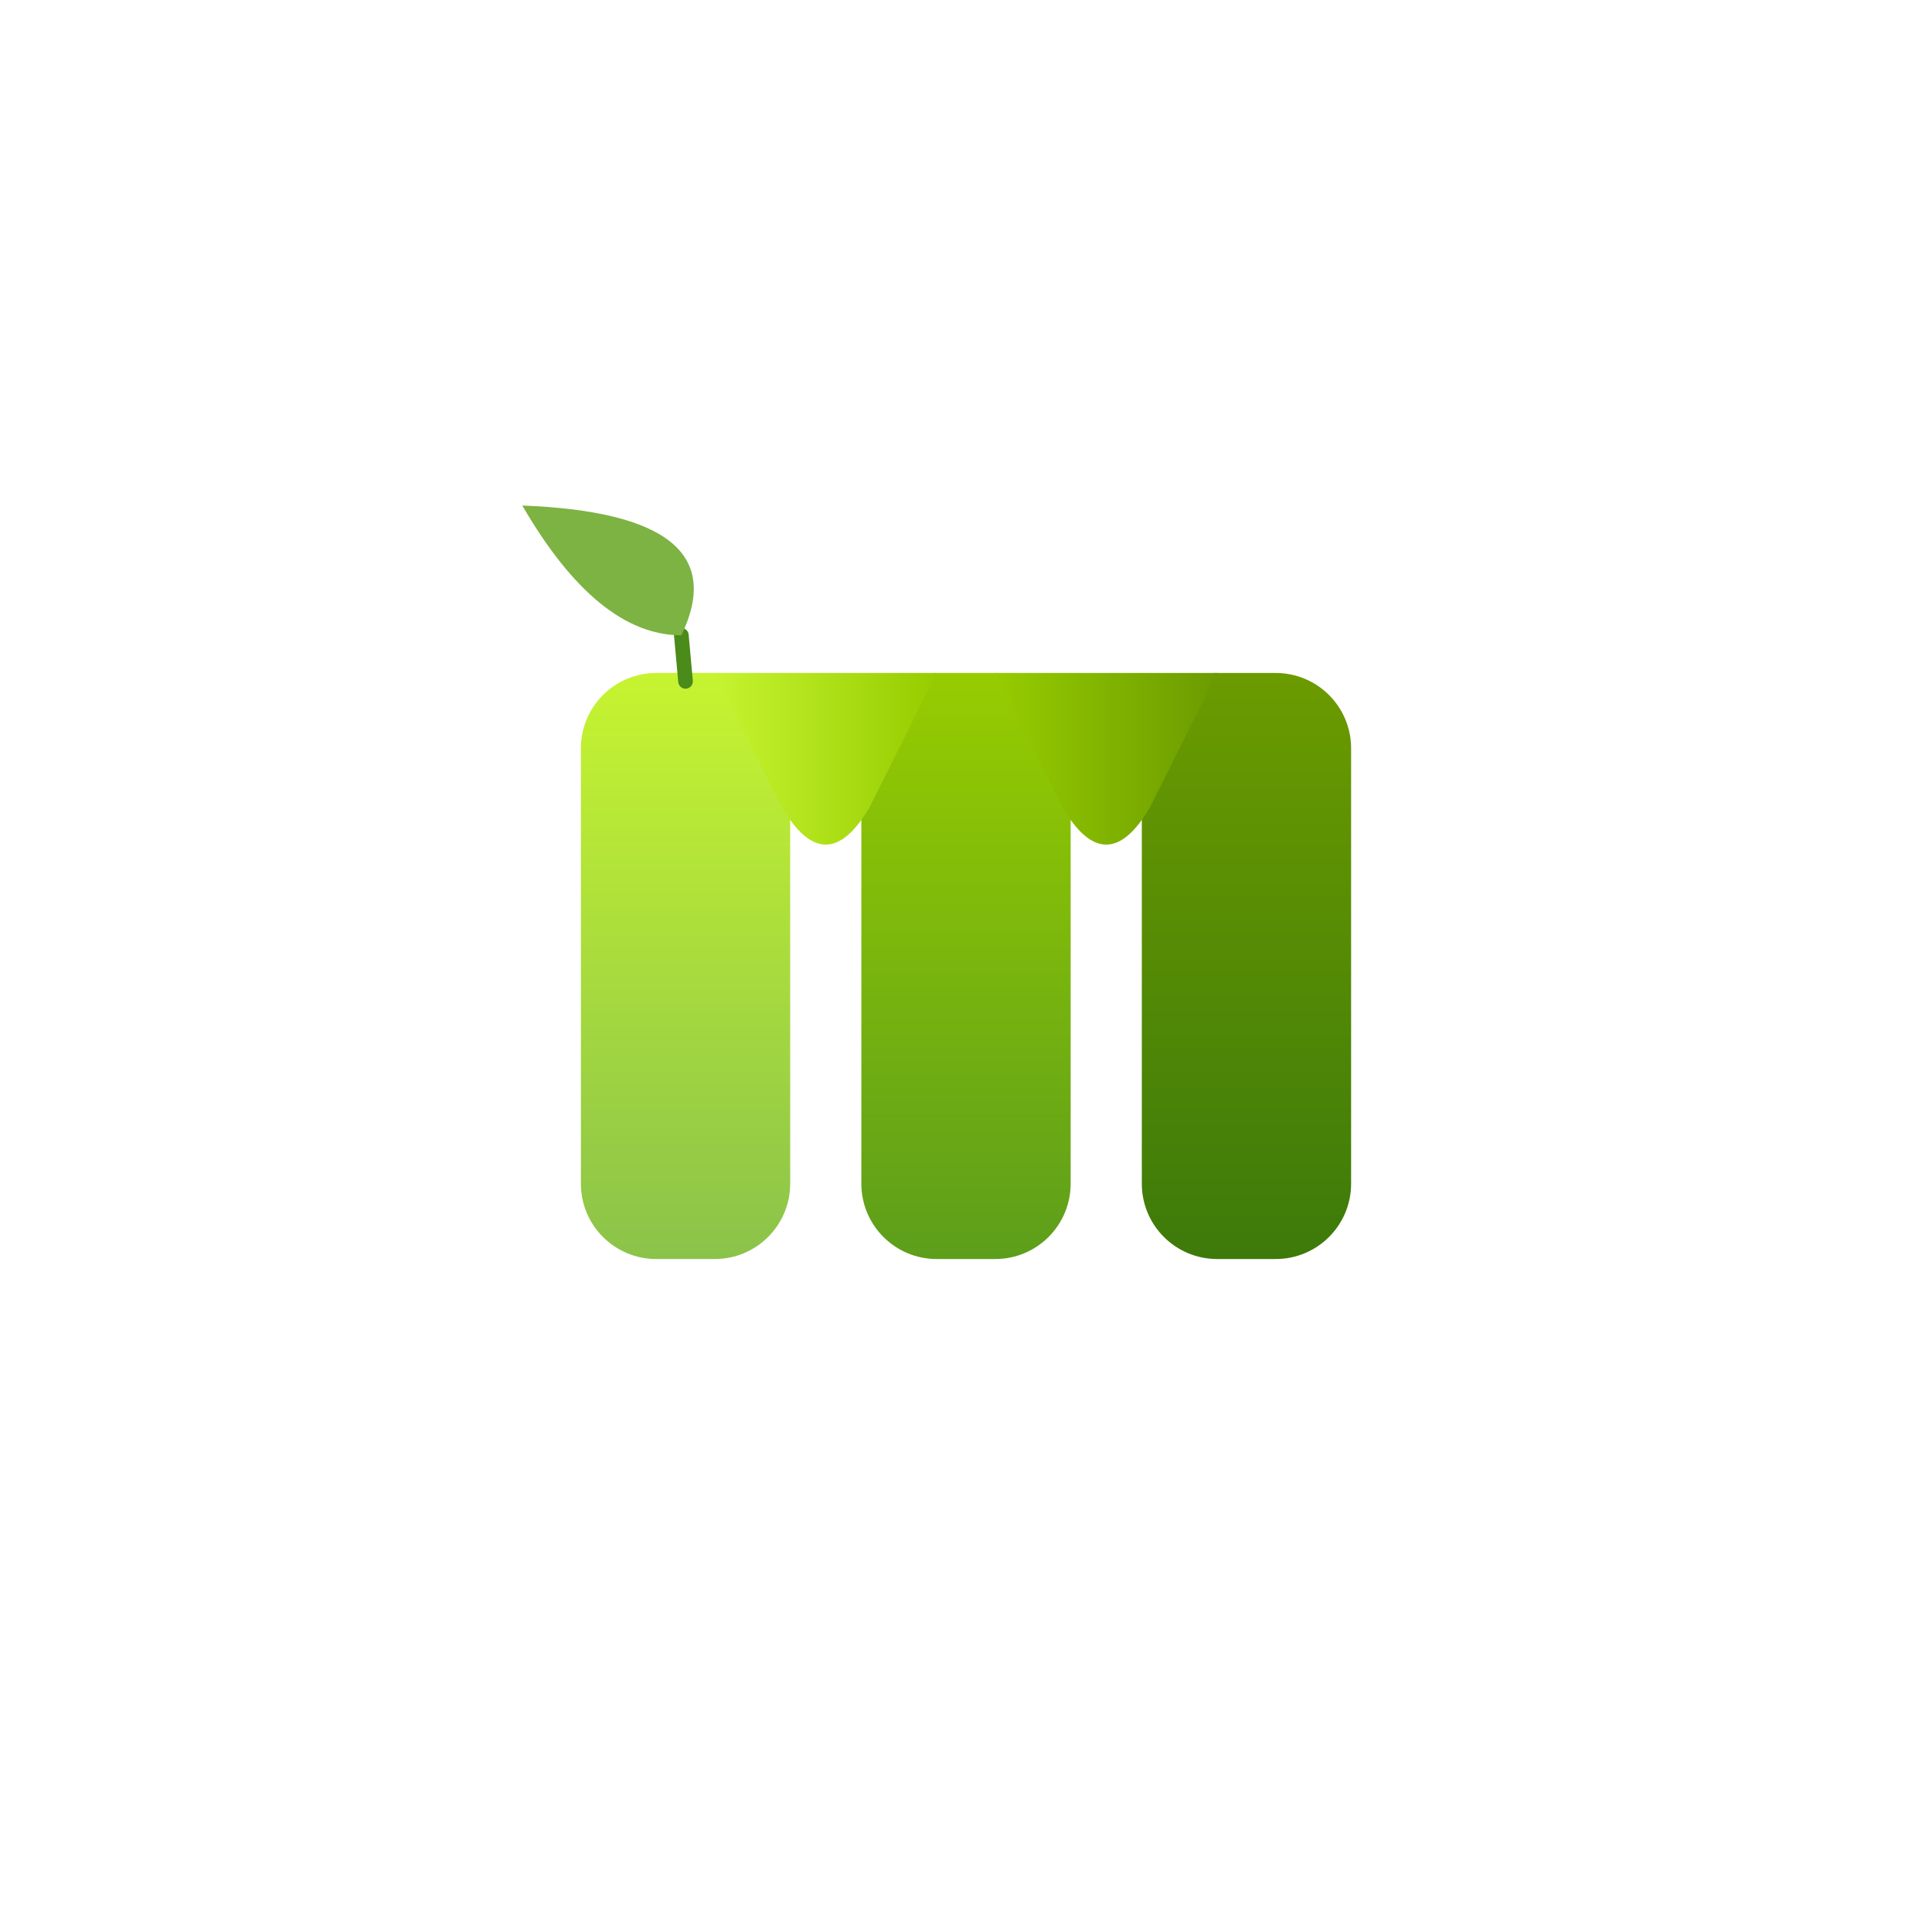
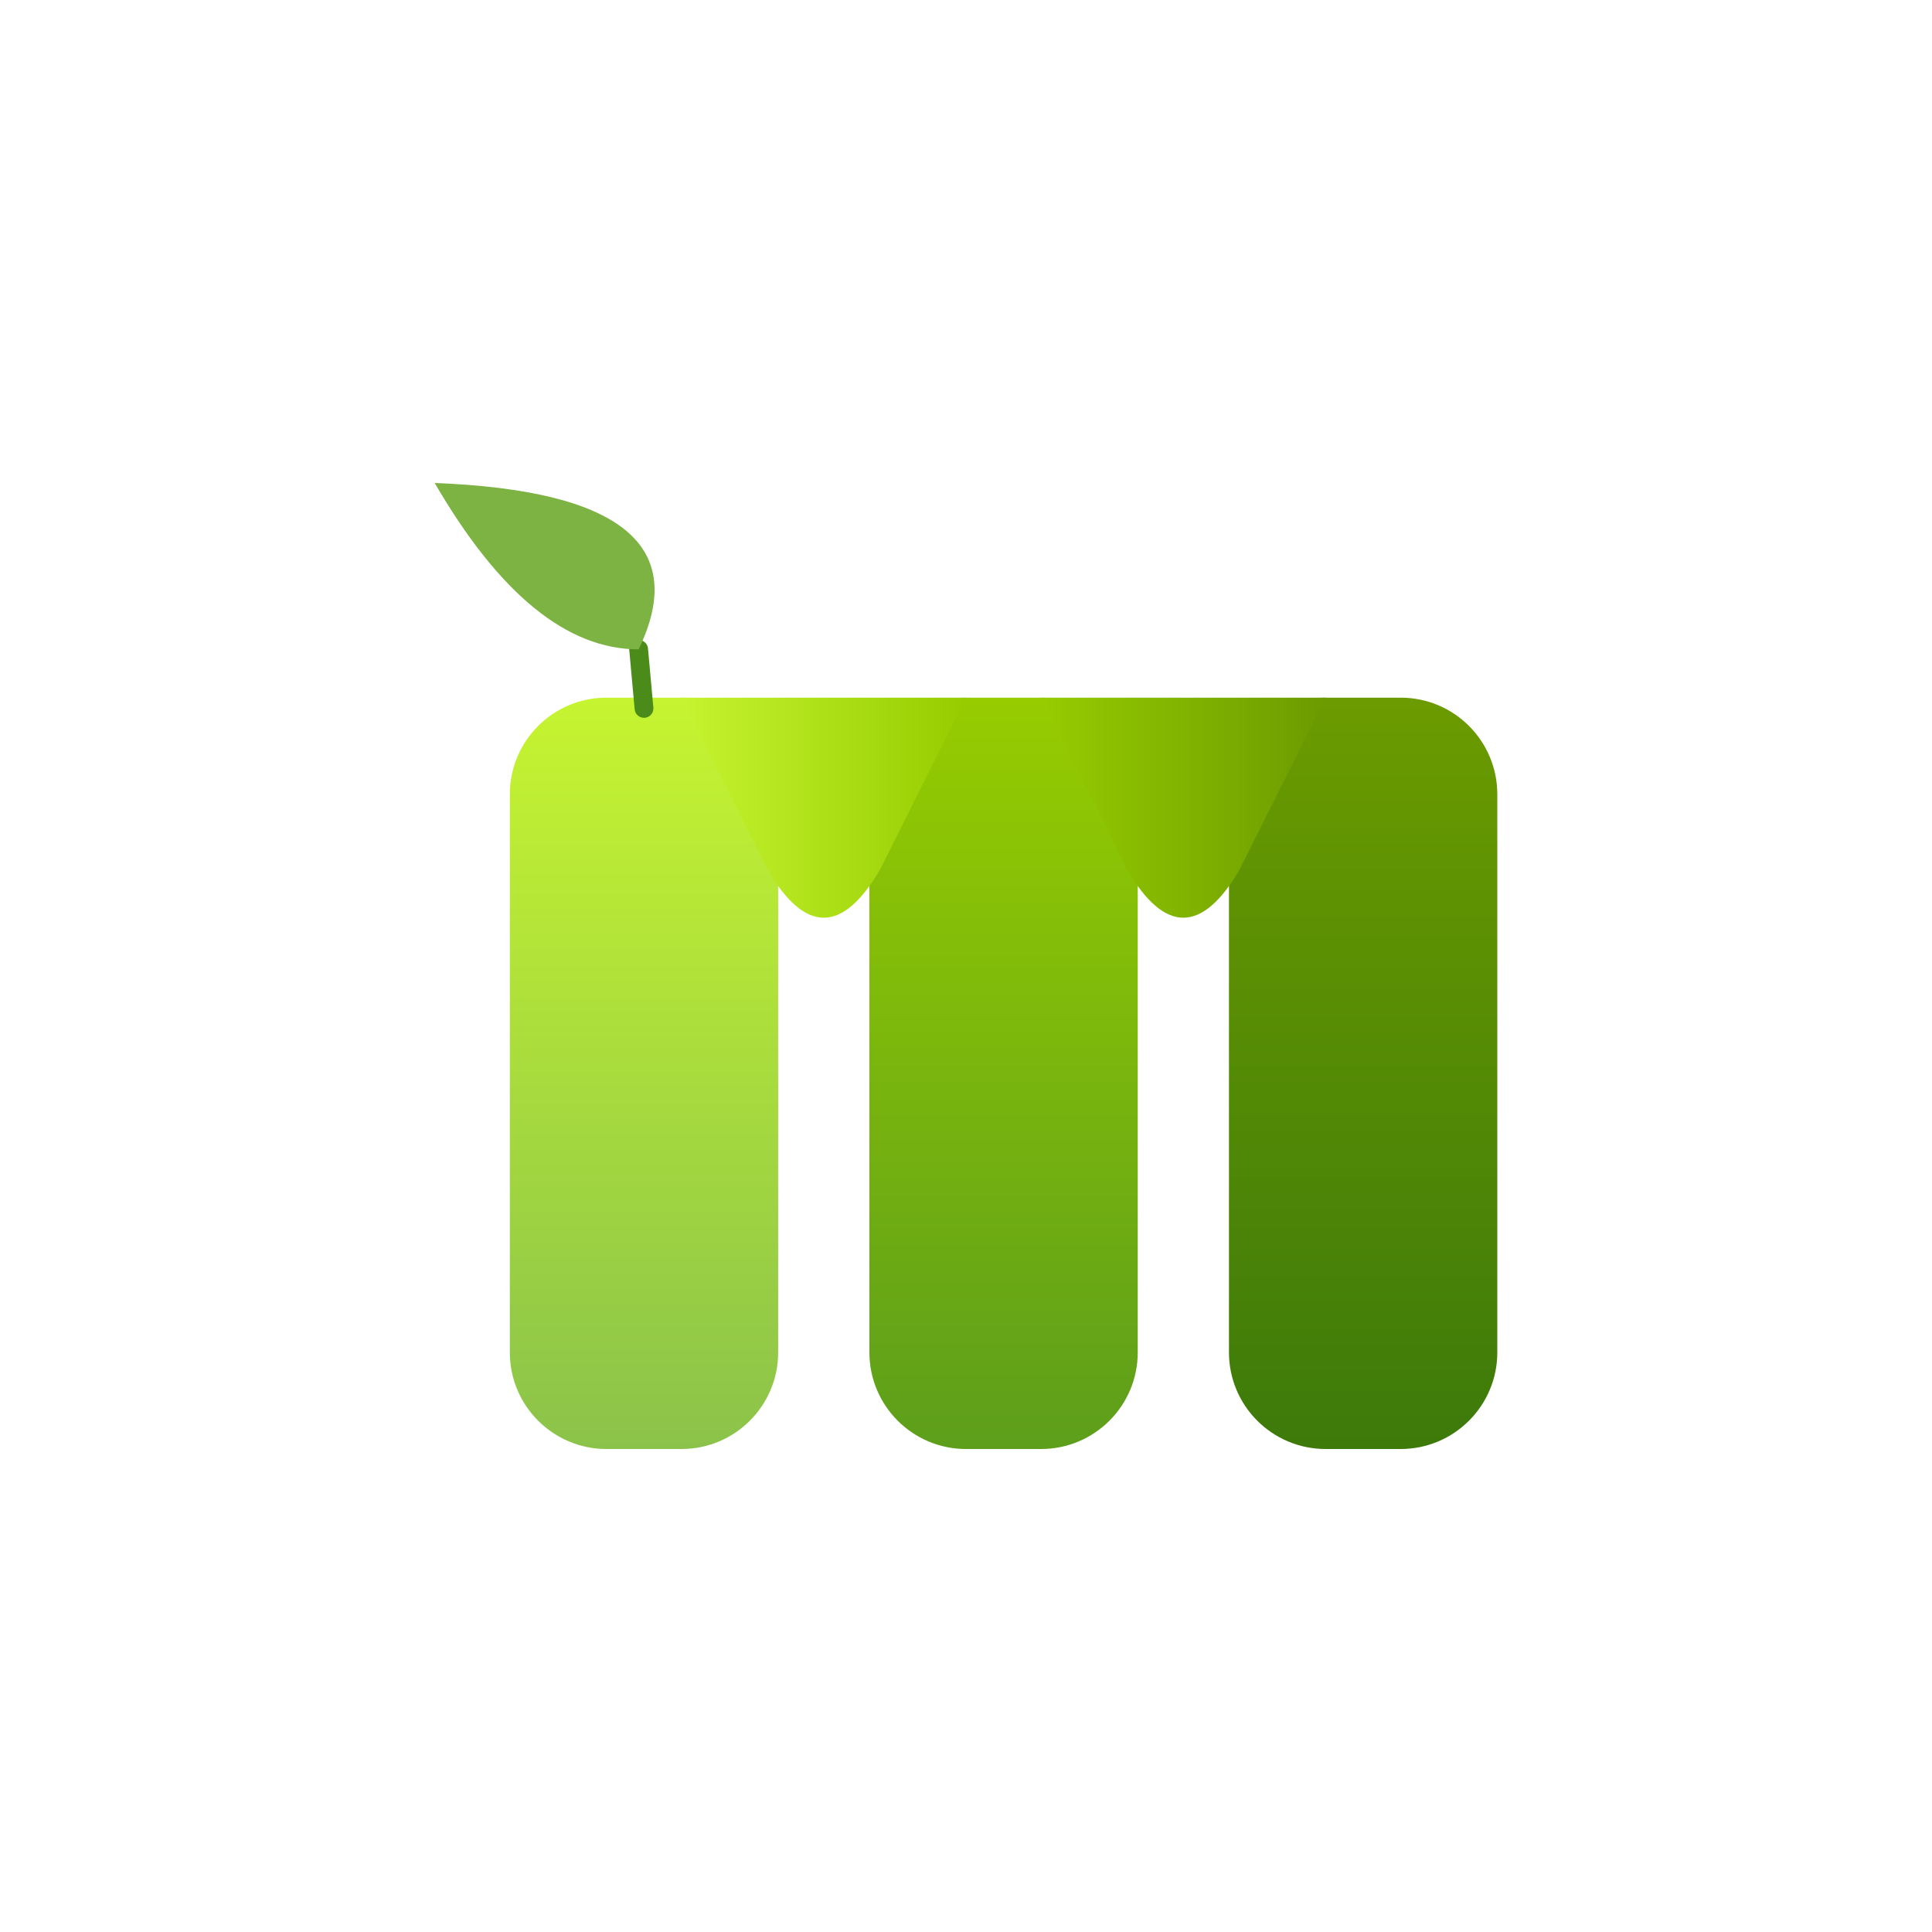
<svg xmlns="http://www.w3.org/2000/svg" viewBox="0 0 108 108">
  <defs>
    <linearGradient id="col1" gradientUnits="userSpaceOnUse" x1="122" y1="136" x2="122" y2="416">
      <stop offset="0%" stop-color="#c6f430" />
      <stop offset="100%" stop-color="#8bc34a" />
    </linearGradient>
    <linearGradient id="col2" gradientUnits="userSpaceOnUse" x1="256" y1="136" x2="256" y2="416">
      <stop offset="0%" stop-color="#96cc00" />
      <stop offset="100%" stop-color="#5d9e1b" />
    </linearGradient>
    <linearGradient id="col3" gradientUnits="userSpaceOnUse" x1="390" y1="136" x2="390" y2="416">
      <stop offset="0%" stop-color="#6b9b00" />
      <stop offset="100%" stop-color="#3d7a0a" />
    </linearGradient>
    <linearGradient id="br1" gradientUnits="userSpaceOnUse" x1="136" y1="136" x2="242" y2="136">
      <stop offset="0%" stop-color="#c6f430" />
      <stop offset="100%" stop-color="#96cc00" />
    </linearGradient>
    <linearGradient id="br2" gradientUnits="userSpaceOnUse" x1="270" y1="136" x2="376" y2="136">
      <stop offset="0%" stop-color="#96cc00" />
      <stop offset="100%" stop-color="#6b9b00" />
    </linearGradient>
  </defs>
-   <g transform="translate(54,54) scale(0.117) translate(-256,-276)">
+   <g transform="translate(54,54) scale(0.15) translate(-242,-236)">
    <rect x="72" y="136" width="100" height="280" rx="36" fill="url(#col1)" />
    <rect x="206" y="136" width="100" height="280" rx="36" fill="url(#col2)" />
    <rect x="340" y="136" width="100" height="280" rx="36" fill="url(#col3)" />
    <path d="M136,136 L168,200 Q189,236 210,200 L242,136 Z" fill="url(#br1)" />
    <path d="M270,136 L302,200 Q323,236 344,200 L376,136 Z" fill="url(#br2)" />
    <path d="M122,140 L120,118" fill="none" stroke="#4a8b1a" stroke-width="7" stroke-linecap="round" />
    <path d="M120,118 Q 148,60 44,56 Q 80,118 120,118 Z" fill="#7cb342" />
  </g>
</svg>
